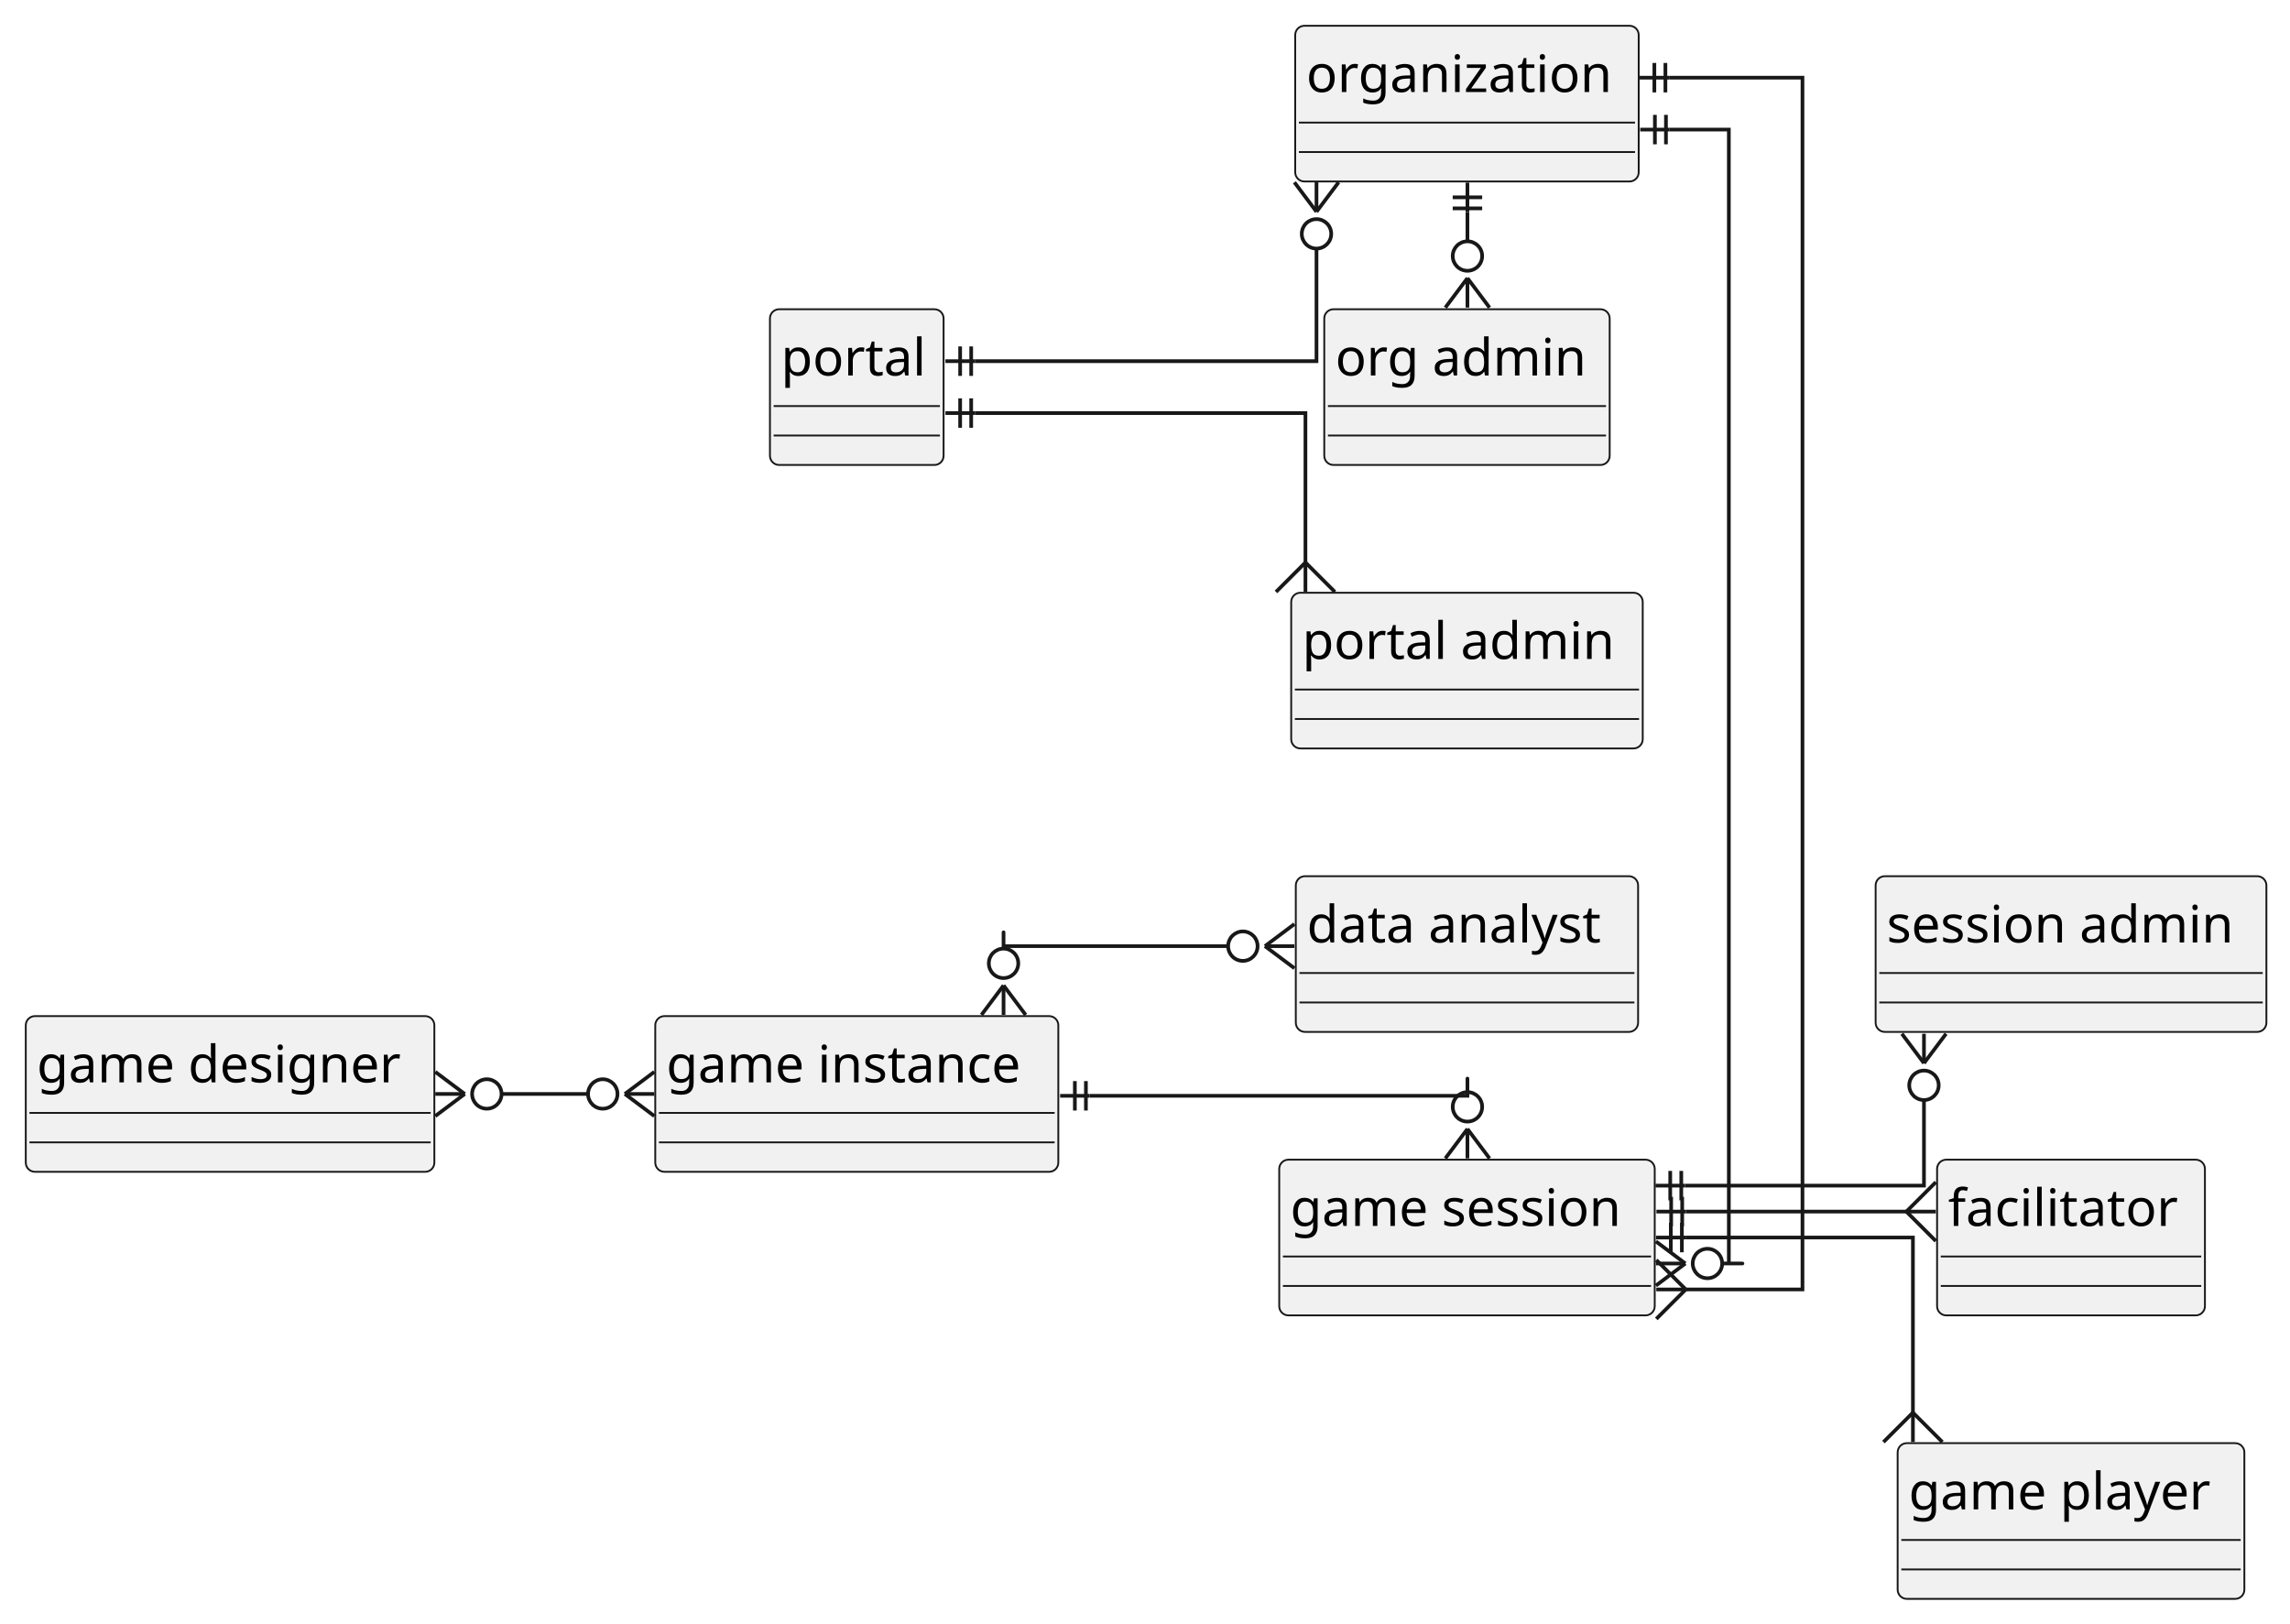
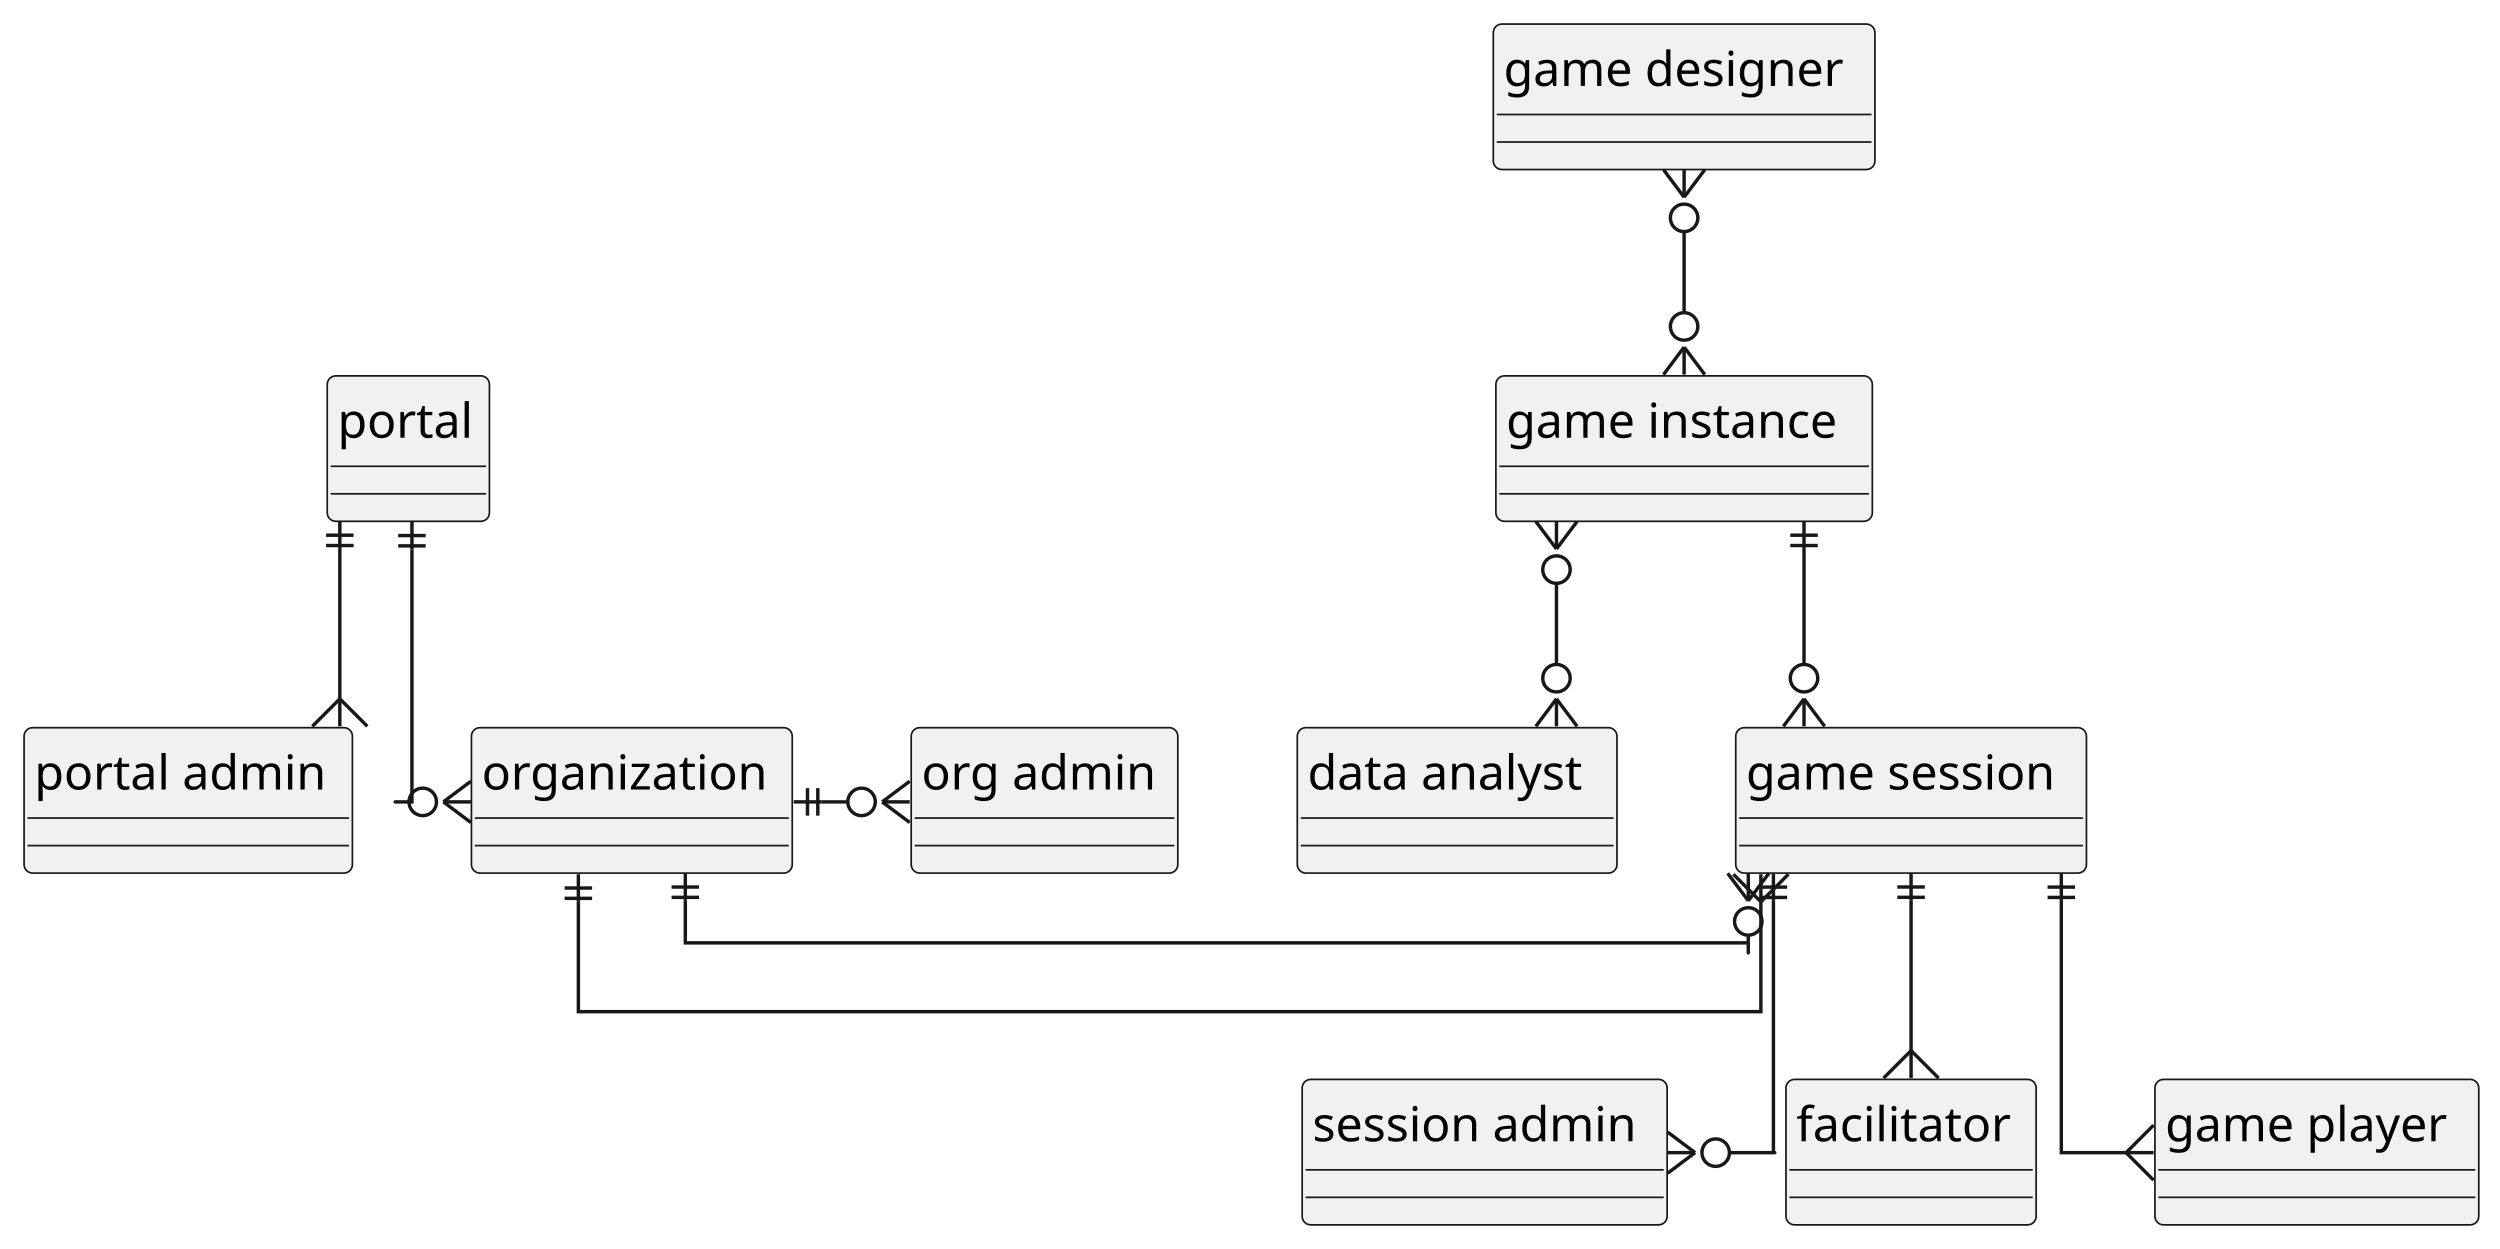
- <svg xmlns="http://www.w3.org/2000/svg" contentStyleType="text/css" data-diagram-type="CLASS" height="441px" preserveAspectRatio="none" style="width:622px;height:441px;background:#FFFFFF;" version="1.1" viewBox="0 0 622 441" width="622px" zoomAndPan="magnify">
+ <svg xmlns="http://www.w3.org/2000/svg" contentStyleType="text/css" data-diagram-type="CLASS" height="363px" preserveAspectRatio="none" style="width:727px;height:363px;background:#FFFFFF;" version="1.1" viewBox="0 0 727 363" width="727px" zoomAndPan="magnify">
  <defs />
  <g>
-     <g class="entity" data-entity="portal" data-source-line="7" data-uid="ent0002" id="entity_portal">
-       <rect fill="#F1F1F1" height="42.297" rx="2.5" ry="2.5" style="stroke:#181818;stroke-width:0.5;" width="47.166" x="209.13" y="84" />
-       <text fill="#000000" font-family="sans-serif" font-size="14" lengthAdjust="spacing" textLength="41.166" x="212.13" y="101.995">portal</text>
-       <line style="stroke:#181818;stroke-width:0.5;" x1="210.13" x2="255.296" y1="110.297" y2="110.297" />
-       <line style="stroke:#181818;stroke-width:0.5;" x1="210.13" x2="255.296" y1="118.297" y2="118.297" />
+     <g class="entity" data-entity="portal" data-source-line="6" data-uid="ent0002" id="entity_portal">
+       <rect fill="#F1F1F1" height="42.297" rx="2.5" ry="2.5" style="stroke:#181818;stroke-width:0.5;" width="47.166" x="95.16" y="109.3" />
+       <text fill="#000000" font-family="sans-serif" font-size="14" lengthAdjust="spacing" textLength="41.166" x="98.16" y="127.295">portal</text>
+       <line style="stroke:#181818;stroke-width:0.5;" x1="96.16" x2="141.326" y1="135.597" y2="135.597" />
+       <line style="stroke:#181818;stroke-width:0.5;" x1="96.16" x2="141.326" y1="143.597" y2="143.597" />
    </g>
-     <g class="entity" data-entity="organization" data-source-line="8" data-uid="ent0003" id="entity_organization">
-       <rect fill="#F1F1F1" height="42.297" rx="2.5" ry="2.5" style="stroke:#181818;stroke-width:0.5;" width="93.295" x="351.8" y="7" />
-       <text fill="#000000" font-family="sans-serif" font-size="14" lengthAdjust="spacing" textLength="87.295" x="354.8" y="24.995">organization</text>
-       <line style="stroke:#181818;stroke-width:0.5;" x1="352.8" x2="444.095" y1="33.297" y2="33.297" />
-       <line style="stroke:#181818;stroke-width:0.5;" x1="352.8" x2="444.095" y1="41.297" y2="41.297" />
+     <g class="entity" data-entity="organization" data-source-line="7" data-uid="ent0003" id="entity_organization">
+       <rect fill="#F1F1F1" height="42.297" rx="2.5" ry="2.5" style="stroke:#181818;stroke-width:0.5;" width="93.295" x="137.09" y="211.6" />
+       <text fill="#000000" font-family="sans-serif" font-size="14" lengthAdjust="spacing" textLength="87.295" x="140.09" y="229.595">organization</text>
+       <line style="stroke:#181818;stroke-width:0.5;" x1="138.09" x2="229.385" y1="237.897" y2="237.897" />
+       <line style="stroke:#181818;stroke-width:0.5;" x1="138.09" x2="229.385" y1="245.897" y2="245.897" />
    </g>
-     <g class="entity" data-entity="game" data-source-line="9" data-uid="ent0004" id="entity_game">
-       <rect fill="#F1F1F1" height="42.297" rx="2.5" ry="2.5" style="stroke:#181818;stroke-width:0.5;" width="109.476" x="177.98" y="276" />
-       <text fill="#000000" font-family="sans-serif" font-size="14" lengthAdjust="spacing" textLength="103.476" x="180.98" y="293.995">game instance</text>
-       <line style="stroke:#181818;stroke-width:0.5;" x1="178.98" x2="286.456" y1="302.297" y2="302.297" />
-       <line style="stroke:#181818;stroke-width:0.5;" x1="178.98" x2="286.456" y1="310.297" y2="310.297" />
+     <g class="entity" data-entity="game" data-source-line="8" data-uid="ent0004" id="entity_game">
+       <rect fill="#F1F1F1" height="42.297" rx="2.5" ry="2.5" style="stroke:#181818;stroke-width:0.5;" width="109.476" x="435" y="109.3" />
+       <text fill="#000000" font-family="sans-serif" font-size="14" lengthAdjust="spacing" textLength="103.476" x="438" y="127.295">game instance</text>
+       <line style="stroke:#181818;stroke-width:0.5;" x1="436" x2="543.476" y1="135.597" y2="135.597" />
+       <line style="stroke:#181818;stroke-width:0.5;" x1="436" x2="543.476" y1="143.597" y2="143.597" />
    </g>
-     <g class="entity" data-entity="session" data-source-line="10" data-uid="ent0005" id="entity_session">
-       <rect fill="#F1F1F1" height="42.297" rx="2.5" ry="2.5" style="stroke:#181818;stroke-width:0.5;" width="101.99" x="347.46" y="315" />
-       <text fill="#000000" font-family="sans-serif" font-size="14" lengthAdjust="spacing" textLength="95.99" x="350.46" y="332.995">game session</text>
-       <line style="stroke:#181818;stroke-width:0.5;" x1="348.46" x2="448.45" y1="341.297" y2="341.297" />
-       <line style="stroke:#181818;stroke-width:0.5;" x1="348.46" x2="448.45" y1="349.297" y2="349.297" />
+     <g class="entity" data-entity="session" data-source-line="9" data-uid="ent0005" id="entity_session">
+       <rect fill="#F1F1F1" height="42.297" rx="2.5" ry="2.5" style="stroke:#181818;stroke-width:0.5;" width="101.99" x="504.75" y="211.6" />
+       <text fill="#000000" font-family="sans-serif" font-size="14" lengthAdjust="spacing" textLength="95.99" x="507.75" y="229.595">game session</text>
+       <line style="stroke:#181818;stroke-width:0.5;" x1="505.75" x2="605.74" y1="237.897" y2="237.897" />
+       <line style="stroke:#181818;stroke-width:0.5;" x1="505.75" x2="605.74" y1="245.897" y2="245.897" />
    </g>
-     <g class="entity" data-entity="padmin" data-source-line="12" data-uid="ent0006" id="entity_padmin">
-       <rect fill="#F1F1F1" height="42.297" rx="2.5" ry="2.5" style="stroke:#181818;stroke-width:0.5;" width="95.482" x="350.71" y="161" />
-       <text fill="#000000" font-family="sans-serif" font-size="14" lengthAdjust="spacing" textLength="89.482" x="353.71" y="178.995">portal admin</text>
-       <line style="stroke:#181818;stroke-width:0.5;" x1="351.71" x2="445.192" y1="187.297" y2="187.297" />
-       <line style="stroke:#181818;stroke-width:0.5;" x1="351.71" x2="445.192" y1="195.297" y2="195.297" />
+     <g class="entity" data-entity="padmin" data-source-line="11" data-uid="ent0006" id="entity_padmin">
+       <rect fill="#F1F1F1" height="42.297" rx="2.5" ry="2.5" style="stroke:#181818;stroke-width:0.5;" width="95.482" x="7" y="211.6" />
+       <text fill="#000000" font-family="sans-serif" font-size="14" lengthAdjust="spacing" textLength="89.482" x="10" y="229.595">portal admin</text>
+       <line style="stroke:#181818;stroke-width:0.5;" x1="8" x2="101.482" y1="237.897" y2="237.897" />
+       <line style="stroke:#181818;stroke-width:0.5;" x1="8" x2="101.482" y1="245.897" y2="245.897" />
    </g>
-     <g class="entity" data-entity="oadmin" data-source-line="13" data-uid="ent0007" id="entity_oadmin">
-       <rect fill="#F1F1F1" height="42.297" rx="2.5" ry="2.5" style="stroke:#181818;stroke-width:0.5;" width="77.524" x="359.69" y="84" />
-       <text fill="#000000" font-family="sans-serif" font-size="14" lengthAdjust="spacing" textLength="71.524" x="362.69" y="101.995">org admin</text>
-       <line style="stroke:#181818;stroke-width:0.5;" x1="360.69" x2="436.214" y1="110.297" y2="110.297" />
-       <line style="stroke:#181818;stroke-width:0.5;" x1="360.69" x2="436.214" y1="118.297" y2="118.297" />
+     <g class="entity" data-entity="oadmin" data-source-line="12" data-uid="ent0007" id="entity_oadmin">
+       <rect fill="#F1F1F1" height="42.297" rx="2.5" ry="2.5" style="stroke:#181818;stroke-width:0.5;" width="77.524" x="264.98" y="211.6" />
+       <text fill="#000000" font-family="sans-serif" font-size="14" lengthAdjust="spacing" textLength="71.524" x="267.98" y="229.595">org admin</text>
+       <line style="stroke:#181818;stroke-width:0.5;" x1="265.98" x2="341.504" y1="237.897" y2="237.897" />
+       <line style="stroke:#181818;stroke-width:0.5;" x1="265.98" x2="341.504" y1="245.897" y2="245.897" />
    </g>
-     <g class="entity" data-entity="sadmin" data-source-line="14" data-uid="ent0008" id="entity_sadmin">
-       <rect fill="#F1F1F1" height="42.297" rx="2.5" ry="2.5" style="stroke:#181818;stroke-width:0.5;" width="106.14" x="509.45" y="238" />
-       <text fill="#000000" font-family="sans-serif" font-size="14" lengthAdjust="spacing" textLength="100.14" x="512.45" y="255.995">session admin</text>
-       <line style="stroke:#181818;stroke-width:0.5;" x1="510.45" x2="614.59" y1="264.297" y2="264.297" />
-       <line style="stroke:#181818;stroke-width:0.5;" x1="510.45" x2="614.59" y1="272.297" y2="272.297" />
+     <g class="entity" data-entity="sadmin" data-source-line="13" data-uid="ent0008" id="entity_sadmin">
+       <rect fill="#F1F1F1" height="42.297" rx="2.5" ry="2.5" style="stroke:#181818;stroke-width:0.5;" width="106.14" x="378.67" y="313.89" />
+       <text fill="#000000" font-family="sans-serif" font-size="14" lengthAdjust="spacing" textLength="100.14" x="381.67" y="331.885">session admin</text>
+       <line style="stroke:#181818;stroke-width:0.5;" x1="379.67" x2="483.81" y1="340.187" y2="340.187" />
+       <line style="stroke:#181818;stroke-width:0.5;" x1="379.67" x2="483.81" y1="348.187" y2="348.187" />
    </g>
-     <g class="entity" data-entity="designer" data-source-line="15" data-uid="ent0009" id="entity_designer">
-       <rect fill="#F1F1F1" height="42.297" rx="2.5" ry="2.5" style="stroke:#181818;stroke-width:0.5;" width="110.98" x="7" y="276" />
-       <text fill="#000000" font-family="sans-serif" font-size="14" lengthAdjust="spacing" textLength="104.98" x="10" y="293.995">game designer</text>
-       <line style="stroke:#181818;stroke-width:0.5;" x1="8" x2="116.98" y1="302.297" y2="302.297" />
-       <line style="stroke:#181818;stroke-width:0.5;" x1="8" x2="116.98" y1="310.297" y2="310.297" />
+     <g class="entity" data-entity="designer" data-source-line="14" data-uid="ent0009" id="entity_designer">
+       <rect fill="#F1F1F1" height="42.297" rx="2.5" ry="2.5" style="stroke:#181818;stroke-width:0.5;" width="110.98" x="434.25" y="7" />
+       <text fill="#000000" font-family="sans-serif" font-size="14" lengthAdjust="spacing" textLength="104.98" x="437.25" y="24.995">game designer</text>
+       <line style="stroke:#181818;stroke-width:0.5;" x1="435.25" x2="544.23" y1="33.297" y2="33.297" />
+       <line style="stroke:#181818;stroke-width:0.5;" x1="435.25" x2="544.23" y1="41.297" y2="41.297" />
    </g>
-     <g class="entity" data-entity="facilitator" data-source-line="16" data-uid="ent0010" id="entity_facilitator">
-       <rect fill="#F1F1F1" height="42.297" rx="2.5" ry="2.5" style="stroke:#181818;stroke-width:0.5;" width="72.753" x="526.14" y="315" />
-       <text fill="#000000" font-family="sans-serif" font-size="14" lengthAdjust="spacing" textLength="66.753" x="529.14" y="332.995">facilitator</text>
-       <line style="stroke:#181818;stroke-width:0.5;" x1="527.14" x2="597.893" y1="341.297" y2="341.297" />
-       <line style="stroke:#181818;stroke-width:0.5;" x1="527.14" x2="597.893" y1="349.297" y2="349.297" />
+     <g class="entity" data-entity="facilitator" data-source-line="15" data-uid="ent0010" id="entity_facilitator">
+       <rect fill="#F1F1F1" height="42.297" rx="2.5" ry="2.5" style="stroke:#181818;stroke-width:0.5;" width="72.753" x="519.36" y="313.89" />
+       <text fill="#000000" font-family="sans-serif" font-size="14" lengthAdjust="spacing" textLength="66.753" x="522.36" y="331.885">facilitator</text>
+       <line style="stroke:#181818;stroke-width:0.5;" x1="520.36" x2="591.113" y1="340.187" y2="340.187" />
+       <line style="stroke:#181818;stroke-width:0.5;" x1="520.36" x2="591.113" y1="348.187" y2="348.187" />
    </g>
-     <g class="entity" data-entity="analyst" data-source-line="17" data-uid="ent0011" id="entity_analyst">
-       <rect fill="#F1F1F1" height="42.297" rx="2.5" ry="2.5" style="stroke:#181818;stroke-width:0.5;" width="92.974" x="351.96" y="238" />
-       <text fill="#000000" font-family="sans-serif" font-size="14" lengthAdjust="spacing" textLength="86.974" x="354.96" y="255.995">data analyst</text>
-       <line style="stroke:#181818;stroke-width:0.5;" x1="352.96" x2="443.934" y1="264.297" y2="264.297" />
-       <line style="stroke:#181818;stroke-width:0.5;" x1="352.96" x2="443.934" y1="272.297" y2="272.297" />
+     <g class="entity" data-entity="analyst" data-source-line="16" data-uid="ent0011" id="entity_analyst">
+       <rect fill="#F1F1F1" height="42.297" rx="2.5" ry="2.5" style="stroke:#181818;stroke-width:0.5;" width="92.974" x="377.25" y="211.6" />
+       <text fill="#000000" font-family="sans-serif" font-size="14" lengthAdjust="spacing" textLength="86.974" x="380.25" y="229.595">data analyst</text>
+       <line style="stroke:#181818;stroke-width:0.5;" x1="378.25" x2="469.224" y1="237.897" y2="237.897" />
+       <line style="stroke:#181818;stroke-width:0.5;" x1="378.25" x2="469.224" y1="245.897" y2="245.897" />
    </g>
-     <g class="entity" data-entity="player" data-source-line="18" data-uid="ent0012" id="entity_player">
-       <rect fill="#F1F1F1" height="42.297" rx="2.5" ry="2.5" style="stroke:#181818;stroke-width:0.5;" width="94.177" x="515.43" y="392" />
-       <text fill="#000000" font-family="sans-serif" font-size="14" lengthAdjust="spacing" textLength="88.177" x="518.43" y="409.995">game player</text>
-       <line style="stroke:#181818;stroke-width:0.5;" x1="516.43" x2="608.607" y1="418.297" y2="418.297" />
-       <line style="stroke:#181818;stroke-width:0.5;" x1="516.43" x2="608.607" y1="426.297" y2="426.297" />
+     <g class="entity" data-entity="player" data-source-line="17" data-uid="ent0012" id="entity_player">
+       <rect fill="#F1F1F1" height="42.297" rx="2.5" ry="2.5" style="stroke:#181818;stroke-width:0.5;" width="94.177" x="626.65" y="313.89" />
+       <text fill="#000000" font-family="sans-serif" font-size="14" lengthAdjust="spacing" textLength="88.177" x="629.65" y="331.885">game player</text>
+       <line style="stroke:#181818;stroke-width:0.5;" x1="627.65" x2="719.827" y1="340.187" y2="340.187" />
+       <line style="stroke:#181818;stroke-width:0.5;" x1="627.65" x2="719.827" y1="348.187" y2="348.187" />
    </g>
-     <g class="link" data-entity-1="game" data-entity-2="session" data-source-line="21" data-uid="lnk13" id="link_game_session">
-       <path codeLine="21" d="M295.95,297.65 C344.2,297.65 398.58,297.65 398.58,297.65 C398.58,297.65 398.58,287.83 398.58,296.65" fill="none" id="game-session" style="stroke:#181818;stroke-width:1;" />
-       <line style="stroke:#181818;stroke-width:1;" x1="291.95" x2="291.95" y1="301.65" y2="293.65" />
-       <line style="stroke:#181818;stroke-width:1;" x1="294.95" x2="294.95" y1="301.65" y2="293.65" />
-       <line style="stroke:#181818;stroke-width:1;" x1="295.95" x2="287.95" y1="297.65" y2="297.65" />
-       <line style="stroke:#181818;stroke-width:1;" x1="398.58" x2="404.58" y1="306.65" y2="314.65" />
-       <line style="stroke:#181818;stroke-width:1;" x1="398.58" x2="392.58" y1="306.65" y2="314.65" />
-       <line style="stroke:#181818;stroke-width:1;" x1="398.58" x2="398.58" y1="306.65" y2="314.65" />
-       <ellipse cx="398.58" cy="300.65" fill="none" rx="4" ry="4" style="stroke:#181818;stroke-width:1;" />
+     <g class="link" data-entity-1="game" data-entity-2="session" data-source-line="20" data-uid="lnk13" id="link_game_session">
+       <path codeLine="20" d="M524.61,159.64 C524.61,177.08 524.61,175.7 524.61,193.22" fill="none" id="game-session" style="stroke:#181818;stroke-width:1;" />
+       <line style="stroke:#181818;stroke-width:1;" x1="520.61" x2="528.61" y1="155.64" y2="155.64" />
+       <line style="stroke:#181818;stroke-width:1;" x1="520.61" x2="528.61" y1="158.64" y2="158.64" />
+       <line style="stroke:#181818;stroke-width:1;" x1="524.61" x2="524.61" y1="159.64" y2="151.64" />
+       <line style="stroke:#181818;stroke-width:1;" x1="524.61" x2="530.61" y1="203.22" y2="211.22" />
+       <line style="stroke:#181818;stroke-width:1;" x1="524.61" x2="518.61" y1="203.22" y2="211.22" />
+       <line style="stroke:#181818;stroke-width:1;" x1="524.61" x2="524.61" y1="203.22" y2="211.22" />
+       <ellipse cx="524.61" cy="197.22" fill="none" rx="4" ry="4" style="stroke:#181818;stroke-width:1;" />
    </g>
-     <g class="link" data-entity-1="portal" data-entity-2="padmin" data-source-line="22" data-uid="lnk14" id="link_portal_padmin">
-       <path codeLine="22" d="M264.79,112.2 C300.31,112.2 354.58,112.2 354.58,112.2 C354.58,112.2 354.58,132.21 354.58,152.78" fill="none" id="portal-padmin" style="stroke:#181818;stroke-width:1;" />
-       <line style="stroke:#181818;stroke-width:1;" x1="260.79" x2="260.79" y1="116.2" y2="108.2" />
-       <line style="stroke:#181818;stroke-width:1;" x1="263.79" x2="263.79" y1="116.2" y2="108.2" />
-       <line style="stroke:#181818;stroke-width:1;" x1="264.79" x2="256.79" y1="112.2" y2="112.2" />
-       <line style="stroke:#181818;stroke-width:1;" x1="354.58" x2="362.58" y1="152.78" y2="160.78" />
-       <line style="stroke:#181818;stroke-width:1;" x1="354.58" x2="346.58" y1="152.78" y2="160.78" />
-       <line style="stroke:#181818;stroke-width:1;" x1="354.58" x2="354.58" y1="152.78" y2="160.78" />
+     <g class="link" data-entity-1="portal" data-entity-2="padmin" data-source-line="21" data-uid="lnk14" id="link_portal_padmin">
+       <path codeLine="21" d="M98.82,159.64 C98.82,177.08 98.82,185.7 98.82,203.22" fill="none" id="portal-padmin" style="stroke:#181818;stroke-width:1;" />
+       <line style="stroke:#181818;stroke-width:1;" x1="94.82" x2="102.82" y1="155.64" y2="155.64" />
+       <line style="stroke:#181818;stroke-width:1;" x1="94.82" x2="102.82" y1="158.64" y2="158.64" />
+       <line style="stroke:#181818;stroke-width:1;" x1="98.82" x2="98.82" y1="159.64" y2="151.64" />
+       <line style="stroke:#181818;stroke-width:1;" x1="98.82" x2="106.82" y1="203.22" y2="211.22" />
+       <line style="stroke:#181818;stroke-width:1;" x1="98.82" x2="90.82" y1="203.22" y2="211.22" />
+       <line style="stroke:#181818;stroke-width:1;" x1="98.82" x2="98.82" y1="203.22" y2="211.22" />
    </g>
-     <g class="link" data-entity-1="portal" data-entity-2="organization" data-source-line="23" data-uid="lnk15" id="link_portal_organization">
-       <path codeLine="23" d="M264.79,98.1 C301.08,98.1 357.58,98.1 357.58,98.1 C357.58,98.1 357.58,88.09 357.58,67.52" fill="none" id="portal-organization" style="stroke:#181818;stroke-width:1;" />
-       <line style="stroke:#181818;stroke-width:1;" x1="260.79" x2="260.79" y1="102.1" y2="94.1" />
-       <line style="stroke:#181818;stroke-width:1;" x1="263.79" x2="263.79" y1="102.1" y2="94.1" />
-       <line style="stroke:#181818;stroke-width:1;" x1="264.79" x2="256.79" y1="98.1" y2="98.1" />
-       <line style="stroke:#181818;stroke-width:1;" x1="357.58" x2="351.58" y1="57.52" y2="49.52" />
-       <line style="stroke:#181818;stroke-width:1;" x1="357.58" x2="363.58" y1="57.52" y2="49.52" />
-       <line style="stroke:#181818;stroke-width:1;" x1="357.58" x2="357.58" y1="57.52" y2="49.52" />
-       <ellipse cx="357.58" cy="63.52" fill="none" rx="4" ry="4" style="stroke:#181818;stroke-width:1;" />
+     <g class="link" data-entity-1="portal" data-entity-2="organization" data-source-line="22" data-uid="lnk15" id="link_portal_organization">
+       <path codeLine="22" d="M119.79,159.74 C119.79,189.83 119.79,233.19 119.79,233.19 C119.79,233.19 109.17,233.19 118.93,233.19" fill="none" id="portal-organization" style="stroke:#181818;stroke-width:1;" />
+       <line style="stroke:#181818;stroke-width:1;" x1="115.79" x2="123.79" y1="155.74" y2="155.74" />
+       <line style="stroke:#181818;stroke-width:1;" x1="115.79" x2="123.79" y1="158.74" y2="158.74" />
+       <line style="stroke:#181818;stroke-width:1;" x1="119.79" x2="119.79" y1="159.74" y2="151.74" />
+       <line style="stroke:#181818;stroke-width:1;" x1="128.93" x2="136.93" y1="233.19" y2="227.19" />
+       <line style="stroke:#181818;stroke-width:1;" x1="128.93" x2="136.93" y1="233.19" y2="239.19" />
+       <line style="stroke:#181818;stroke-width:1;" x1="128.93" x2="136.93" y1="233.19" y2="233.19" />
+       <ellipse cx="122.93" cy="233.19" fill="none" rx="4" ry="4" style="stroke:#181818;stroke-width:1;" />
    </g>
-     <g class="link" data-entity-1="organization" data-entity-2="oadmin" data-source-line="24" data-uid="lnk16" id="link_organization_oadmin">
-       <path codeLine="24" d="M398.58,57.6 C398.58,68.19 398.58,54.94 398.58,65.55" fill="none" id="organization-oadmin" style="stroke:#181818;stroke-width:1;" />
-       <line style="stroke:#181818;stroke-width:1;" x1="394.58" x2="402.58" y1="53.6" y2="53.6" />
-       <line style="stroke:#181818;stroke-width:1;" x1="394.58" x2="402.58" y1="56.6" y2="56.6" />
-       <line style="stroke:#181818;stroke-width:1;" x1="398.58" x2="398.58" y1="57.6" y2="49.6" />
-       <line style="stroke:#181818;stroke-width:1;" x1="398.58" x2="404.58" y1="75.55" y2="83.55" />
-       <line style="stroke:#181818;stroke-width:1;" x1="398.58" x2="392.58" y1="75.55" y2="83.55" />
-       <line style="stroke:#181818;stroke-width:1;" x1="398.58" x2="398.58" y1="75.55" y2="83.55" />
-       <ellipse cx="398.58" cy="69.55" fill="none" rx="4" ry="4" style="stroke:#181818;stroke-width:1;" />
+     <g class="link" data-entity-1="organization" data-entity-2="oadmin" data-source-line="23" data-uid="lnk16" id="link_organization_oadmin">
+       <path codeLine="23" d="M238.82,233.19 C249.99,233.19 235.78,233.19 246.54,233.19" fill="none" id="organization-oadmin" style="stroke:#181818;stroke-width:1;" />
+       <line style="stroke:#181818;stroke-width:1;" x1="234.82" x2="234.82" y1="237.19" y2="229.19" />
+       <line style="stroke:#181818;stroke-width:1;" x1="237.82" x2="237.82" y1="237.19" y2="229.19" />
+       <line style="stroke:#181818;stroke-width:1;" x1="238.82" x2="230.82" y1="233.19" y2="233.19" />
+       <line style="stroke:#181818;stroke-width:1;" x1="256.54" x2="264.54" y1="233.19" y2="227.19" />
+       <line style="stroke:#181818;stroke-width:1;" x1="256.54" x2="264.54" y1="233.19" y2="239.19" />
+       <line style="stroke:#181818;stroke-width:1;" x1="256.54" x2="264.54" y1="233.19" y2="233.19" />
+       <ellipse cx="250.54" cy="233.19" fill="none" rx="4" ry="4" style="stroke:#181818;stroke-width:1;" />
    </g>
-     <g class="link" data-entity-1="organization" data-entity-2="session" data-source-line="25" data-uid="lnk17" id="link_organization_session">
-       <path codeLine="25" d="M453.5,35.2 C466.73,35.2 469.58,35.2 469.58,35.2 C469.58,35.2 469.58,343.2 469.58,343.2 C469.58,343.2 478.99,343.2 467.77,343.2" fill="none" id="organization-session" style="stroke:#181818;stroke-width:1;" />
-       <line style="stroke:#181818;stroke-width:1;" x1="449.5" x2="449.5" y1="39.2" y2="31.2" />
-       <line style="stroke:#181818;stroke-width:1;" x1="452.5" x2="452.5" y1="39.2" y2="31.2" />
-       <line style="stroke:#181818;stroke-width:1;" x1="453.5" x2="445.5" y1="35.2" y2="35.2" />
-       <line style="stroke:#181818;stroke-width:1;" x1="457.77" x2="449.77" y1="343.2" y2="349.2" />
-       <line style="stroke:#181818;stroke-width:1;" x1="457.77" x2="449.77" y1="343.2" y2="337.2" />
-       <line style="stroke:#181818;stroke-width:1;" x1="457.77" x2="449.77" y1="343.2" y2="343.2" />
-       <ellipse cx="463.77" cy="343.2" fill="none" rx="4" ry="4" style="stroke:#181818;stroke-width:1;" />
+     <g class="link" data-entity-1="organization" data-entity-2="session" data-source-line="24" data-uid="lnk17" id="link_organization_session">
+       <path codeLine="24" d="M199.29,261.95 C199.29,272.15 199.29,274.19 199.29,274.19 C199.29,274.19 508.4,274.19 508.4,274.19 C508.4,274.19 508.4,282.15 508.4,271.95" fill="none" id="organization-session" style="stroke:#181818;stroke-width:1;" />
+       <line style="stroke:#181818;stroke-width:1;" x1="195.29" x2="203.29" y1="257.95" y2="257.95" />
+       <line style="stroke:#181818;stroke-width:1;" x1="195.29" x2="203.29" y1="260.95" y2="260.95" />
+       <line style="stroke:#181818;stroke-width:1;" x1="199.29" x2="199.29" y1="261.95" y2="253.95" />
+       <line style="stroke:#181818;stroke-width:1;" x1="508.4" x2="502.4" y1="261.95" y2="253.95" />
+       <line style="stroke:#181818;stroke-width:1;" x1="508.4" x2="514.4" y1="261.95" y2="253.95" />
+       <line style="stroke:#181818;stroke-width:1;" x1="508.4" x2="508.4" y1="261.95" y2="253.95" />
+       <ellipse cx="508.4" cy="267.95" fill="none" rx="4" ry="4" style="stroke:#181818;stroke-width:1;" />
    </g>
-     <g class="link" data-entity-1="organization" data-entity-2="session" data-source-line="29" data-uid="lnk21" id="link_organization_session">
-       <path codeLine="29" d="M453.35,21.1 C475.68,21.1 489.58,21.1 489.58,21.1 C489.58,21.1 489.58,350.25 489.58,350.25 C489.58,350.25 478.55,350.25 457.88,350.25" fill="none" id="organization-session-1" style="stroke:#181818;stroke-width:1;" />
-       <line style="stroke:#181818;stroke-width:1;" x1="449.35" x2="449.35" y1="25.1" y2="17.1" />
-       <line style="stroke:#181818;stroke-width:1;" x1="452.35" x2="452.35" y1="25.1" y2="17.1" />
-       <line style="stroke:#181818;stroke-width:1;" x1="453.35" x2="445.35" y1="21.1" y2="21.1" />
-       <line style="stroke:#181818;stroke-width:1;" x1="457.88" x2="449.88" y1="350.25" y2="358.25" />
-       <line style="stroke:#181818;stroke-width:1;" x1="457.88" x2="449.88" y1="350.25" y2="342.25" />
-       <line style="stroke:#181818;stroke-width:1;" x1="457.88" x2="449.88" y1="350.25" y2="350.25" />
+     <g class="link" data-entity-1="organization" data-entity-2="session" data-source-line="28" data-uid="lnk21" id="link_organization_session">
+       <path codeLine="28" d="M168.19,262.24 C168.19,279.95 168.19,294.19 168.19,294.19 C168.19,294.19 512.06,294.19 512.06,294.19 C512.06,294.19 512.06,279.95 512.06,262.24" fill="none" id="organization-session-1" style="stroke:#181818;stroke-width:1;" />
+       <line style="stroke:#181818;stroke-width:1;" x1="164.19" x2="172.19" y1="258.24" y2="258.24" />
+       <line style="stroke:#181818;stroke-width:1;" x1="164.19" x2="172.19" y1="261.24" y2="261.24" />
+       <line style="stroke:#181818;stroke-width:1;" x1="168.19" x2="168.19" y1="262.24" y2="254.24" />
+       <line style="stroke:#181818;stroke-width:1;" x1="512.06" x2="504.06" y1="262.24" y2="254.24" />
+       <line style="stroke:#181818;stroke-width:1;" x1="512.06" x2="520.06" y1="262.24" y2="254.24" />
+       <line style="stroke:#181818;stroke-width:1;" x1="512.06" x2="512.06" y1="262.24" y2="254.24" />
    </g>
-     <g class="link" data-entity-1="session" data-entity-2="player" data-source-line="26" data-uid="lnk18" id="link_session_player">
-       <path codeLine="26" d="M457.82,336.15 C490.84,336.15 519.58,336.15 519.58,336.15 C519.58,336.15 519.58,360.92 519.58,383.7" fill="none" id="session-player" style="stroke:#181818;stroke-width:1;" />
-       <line style="stroke:#181818;stroke-width:1;" x1="453.82" x2="453.82" y1="340.15" y2="332.15" />
-       <line style="stroke:#181818;stroke-width:1;" x1="456.82" x2="456.82" y1="340.15" y2="332.15" />
-       <line style="stroke:#181818;stroke-width:1;" x1="457.82" x2="449.82" y1="336.15" y2="336.15" />
-       <line style="stroke:#181818;stroke-width:1;" x1="519.58" x2="527.58" y1="383.7" y2="391.7" />
-       <line style="stroke:#181818;stroke-width:1;" x1="519.58" x2="511.58" y1="383.7" y2="391.7" />
-       <line style="stroke:#181818;stroke-width:1;" x1="519.58" x2="519.58" y1="383.7" y2="391.7" />
+     <g class="link" data-entity-1="session" data-entity-2="player" data-source-line="25" data-uid="lnk18" id="link_session_player">
+       <path codeLine="25" d="M599.43,261.97 C599.43,291.98 599.43,335.19 599.43,335.19 C599.43,335.19 603.69,335.19 618.26,335.19" fill="none" id="session-player" style="stroke:#181818;stroke-width:1;" />
+       <line style="stroke:#181818;stroke-width:1;" x1="595.43" x2="603.43" y1="257.97" y2="257.97" />
+       <line style="stroke:#181818;stroke-width:1;" x1="595.43" x2="603.43" y1="260.97" y2="260.97" />
+       <line style="stroke:#181818;stroke-width:1;" x1="599.43" x2="599.43" y1="261.97" y2="253.97" />
+       <line style="stroke:#181818;stroke-width:1;" x1="618.26" x2="626.26" y1="335.19" y2="327.19" />
+       <line style="stroke:#181818;stroke-width:1;" x1="618.26" x2="626.26" y1="335.19" y2="343.19" />
+       <line style="stroke:#181818;stroke-width:1;" x1="618.26" x2="626.26" y1="335.19" y2="335.19" />
    </g>
-     <g class="link" data-entity-1="session" data-entity-2="facilitator" data-source-line="27" data-uid="lnk19" id="link_session_facilitator">
-       <path codeLine="27" d="M457.91,329.1 C482.53,329.1 495.44,329.1 517.8,329.1" fill="none" id="session-facilitator" style="stroke:#181818;stroke-width:1;" />
-       <line style="stroke:#181818;stroke-width:1;" x1="453.91" x2="453.91" y1="333.1" y2="325.1" />
-       <line style="stroke:#181818;stroke-width:1;" x1="456.91" x2="456.91" y1="333.1" y2="325.1" />
-       <line style="stroke:#181818;stroke-width:1;" x1="457.91" x2="449.91" y1="329.1" y2="329.1" />
-       <line style="stroke:#181818;stroke-width:1;" x1="517.8" x2="525.8" y1="329.1" y2="321.1" />
-       <line style="stroke:#181818;stroke-width:1;" x1="517.8" x2="525.8" y1="329.1" y2="337.1" />
-       <line style="stroke:#181818;stroke-width:1;" x1="517.8" x2="525.8" y1="329.1" y2="329.1" />
+     <g class="link" data-entity-1="session" data-entity-2="facilitator" data-source-line="26" data-uid="lnk19" id="link_session_facilitator">
+       <path codeLine="26" d="M555.74,261.94 C555.74,279.38 555.74,287.99 555.74,305.52" fill="none" id="session-facilitator" style="stroke:#181818;stroke-width:1;" />
+       <line style="stroke:#181818;stroke-width:1;" x1="551.74" x2="559.74" y1="257.94" y2="257.94" />
+       <line style="stroke:#181818;stroke-width:1;" x1="551.74" x2="559.74" y1="260.94" y2="260.94" />
+       <line style="stroke:#181818;stroke-width:1;" x1="555.74" x2="555.74" y1="261.94" y2="253.94" />
+       <line style="stroke:#181818;stroke-width:1;" x1="555.74" x2="563.74" y1="305.52" y2="313.52" />
+       <line style="stroke:#181818;stroke-width:1;" x1="555.74" x2="547.74" y1="305.52" y2="313.52" />
+       <line style="stroke:#181818;stroke-width:1;" x1="555.74" x2="555.74" y1="305.52" y2="313.52" />
    </g>
-     <g class="link" data-entity-1="session" data-entity-2="sadmin" data-source-line="28" data-uid="lnk20" id="link_session_sadmin">
-       <path codeLine="28" d="M457.66,322.05 C491.85,322.05 522.58,322.05 522.58,322.05 C522.58,322.05 522.58,316.99 522.58,298.8" fill="none" id="session-sadmin" style="stroke:#181818;stroke-width:1;" />
-       <line style="stroke:#181818;stroke-width:1;" x1="453.66" x2="453.66" y1="326.05" y2="318.05" />
-       <line style="stroke:#181818;stroke-width:1;" x1="456.66" x2="456.66" y1="326.05" y2="318.05" />
-       <line style="stroke:#181818;stroke-width:1;" x1="457.66" x2="449.66" y1="322.05" y2="322.05" />
-       <line style="stroke:#181818;stroke-width:1;" x1="522.58" x2="516.58" y1="288.8" y2="280.8" />
-       <line style="stroke:#181818;stroke-width:1;" x1="522.58" x2="528.58" y1="288.8" y2="280.8" />
-       <line style="stroke:#181818;stroke-width:1;" x1="522.58" x2="522.58" y1="288.8" y2="280.8" />
-       <ellipse cx="522.58" cy="294.8" fill="none" rx="4" ry="4" style="stroke:#181818;stroke-width:1;" />
+     <g class="link" data-entity-1="session" data-entity-2="sadmin" data-source-line="27" data-uid="lnk20" id="link_session_sadmin">
+       <path codeLine="27" d="M515.71,261.97 C515.71,291.98 515.71,335.19 515.71,335.19 C515.71,335.19 519.58,335.19 502.92,335.19" fill="none" id="session-sadmin" style="stroke:#181818;stroke-width:1;" />
+       <line style="stroke:#181818;stroke-width:1;" x1="511.71" x2="519.71" y1="257.97" y2="257.97" />
+       <line style="stroke:#181818;stroke-width:1;" x1="511.71" x2="519.71" y1="260.97" y2="260.97" />
+       <line style="stroke:#181818;stroke-width:1;" x1="515.71" x2="515.71" y1="261.97" y2="253.97" />
+       <line style="stroke:#181818;stroke-width:1;" x1="492.92" x2="484.92" y1="335.19" y2="341.19" />
+       <line style="stroke:#181818;stroke-width:1;" x1="492.92" x2="484.92" y1="335.19" y2="329.19" />
+       <line style="stroke:#181818;stroke-width:1;" x1="492.92" x2="484.92" y1="335.19" y2="335.19" />
+       <ellipse cx="498.92" cy="335.19" fill="none" rx="4" ry="4" style="stroke:#181818;stroke-width:1;" />
    </g>
-     <g class="link" data-entity-1="designer" data-entity-2="game" data-source-line="30" data-uid="lnk22" id="link_designer_game">
-       <path codeLine="30" d="M136.23,297.15 C155.33,297.15 140.68,297.15 159.72,297.15" fill="none" id="designer-game" style="stroke:#181818;stroke-width:1;" />
-       <line style="stroke:#181818;stroke-width:1;" x1="126.23" x2="118.23" y1="297.15" y2="303.15" />
-       <line style="stroke:#181818;stroke-width:1;" x1="126.23" x2="118.23" y1="297.15" y2="291.15" />
-       <line style="stroke:#181818;stroke-width:1;" x1="126.23" x2="118.23" y1="297.15" y2="297.15" />
-       <ellipse cx="132.23" cy="297.15" fill="none" rx="4" ry="4" style="stroke:#181818;stroke-width:1;" />
-       <line style="stroke:#181818;stroke-width:1;" x1="169.72" x2="177.72" y1="297.15" y2="291.15" />
-       <line style="stroke:#181818;stroke-width:1;" x1="169.72" x2="177.72" y1="297.15" y2="303.15" />
-       <line style="stroke:#181818;stroke-width:1;" x1="169.72" x2="177.72" y1="297.15" y2="297.15" />
-       <ellipse cx="163.72" cy="297.15" fill="none" rx="4" ry="4" style="stroke:#181818;stroke-width:1;" />
+     <g class="link" data-entity-1="designer" data-entity-2="game" data-source-line="29" data-uid="lnk22" id="link_designer_game">
+       <path codeLine="29" d="M489.74,67.35 C489.74,84.79 489.74,73.4 489.74,90.93" fill="none" id="designer-game" style="stroke:#181818;stroke-width:1;" />
+       <line style="stroke:#181818;stroke-width:1;" x1="489.74" x2="483.74" y1="57.35" y2="49.35" />
+       <line style="stroke:#181818;stroke-width:1;" x1="489.74" x2="495.74" y1="57.35" y2="49.35" />
+       <line style="stroke:#181818;stroke-width:1;" x1="489.74" x2="489.74" y1="57.35" y2="49.35" />
+       <ellipse cx="489.74" cy="63.35" fill="none" rx="4" ry="4" style="stroke:#181818;stroke-width:1;" />
+       <line style="stroke:#181818;stroke-width:1;" x1="489.74" x2="495.74" y1="100.93" y2="108.93" />
+       <line style="stroke:#181818;stroke-width:1;" x1="489.74" x2="483.74" y1="100.93" y2="108.93" />
+       <line style="stroke:#181818;stroke-width:1;" x1="489.74" x2="489.74" y1="100.93" y2="108.93" />
+       <ellipse cx="489.74" cy="94.93" fill="none" rx="4" ry="4" style="stroke:#181818;stroke-width:1;" />
    </g>
-     <g class="link" data-entity-1="game" data-entity-2="analyst" data-source-line="31" data-uid="lnk23" id="link_game_analyst">
-       <path codeLine="31" d="M272.58,257.67 C272.58,248.12 272.58,257 272.58,257 C272.58,257 297.8,257 333.58,257" fill="none" id="game-analyst" style="stroke:#181818;stroke-width:1;" />
-       <line style="stroke:#181818;stroke-width:1;" x1="272.58" x2="278.58" y1="267.67" y2="275.67" />
-       <line style="stroke:#181818;stroke-width:1;" x1="272.58" x2="266.58" y1="267.67" y2="275.67" />
-       <line style="stroke:#181818;stroke-width:1;" x1="272.58" x2="272.58" y1="267.67" y2="275.67" />
-       <ellipse cx="272.58" cy="261.67" fill="none" rx="4" ry="4" style="stroke:#181818;stroke-width:1;" />
-       <line style="stroke:#181818;stroke-width:1;" x1="343.58" x2="351.58" y1="257" y2="251" />
-       <line style="stroke:#181818;stroke-width:1;" x1="343.58" x2="351.58" y1="257" y2="263" />
-       <line style="stroke:#181818;stroke-width:1;" x1="343.58" x2="351.58" y1="257" y2="257" />
-       <ellipse cx="337.58" cy="257" fill="none" rx="4" ry="4" style="stroke:#181818;stroke-width:1;" />
+     <g class="link" data-entity-1="game" data-entity-2="analyst" data-source-line="30" data-uid="lnk23" id="link_game_analyst">
+       <path codeLine="30" d="M452.62,169.64 C452.62,187.08 452.62,175.7 452.62,193.22" fill="none" id="game-analyst" style="stroke:#181818;stroke-width:1;" />
+       <line style="stroke:#181818;stroke-width:1;" x1="452.62" x2="446.62" y1="159.64" y2="151.64" />
+       <line style="stroke:#181818;stroke-width:1;" x1="452.62" x2="458.62" y1="159.64" y2="151.64" />
+       <line style="stroke:#181818;stroke-width:1;" x1="452.62" x2="452.62" y1="159.64" y2="151.64" />
+       <ellipse cx="452.62" cy="165.64" fill="none" rx="4" ry="4" style="stroke:#181818;stroke-width:1;" />
+       <line style="stroke:#181818;stroke-width:1;" x1="452.62" x2="458.62" y1="203.22" y2="211.22" />
+       <line style="stroke:#181818;stroke-width:1;" x1="452.62" x2="446.62" y1="203.22" y2="211.22" />
+       <line style="stroke:#181818;stroke-width:1;" x1="452.62" x2="452.62" y1="203.22" y2="211.22" />
+       <ellipse cx="452.62" cy="197.22" fill="none" rx="4" ry="4" style="stroke:#181818;stroke-width:1;" />
    </g>
  </g>
</svg>
